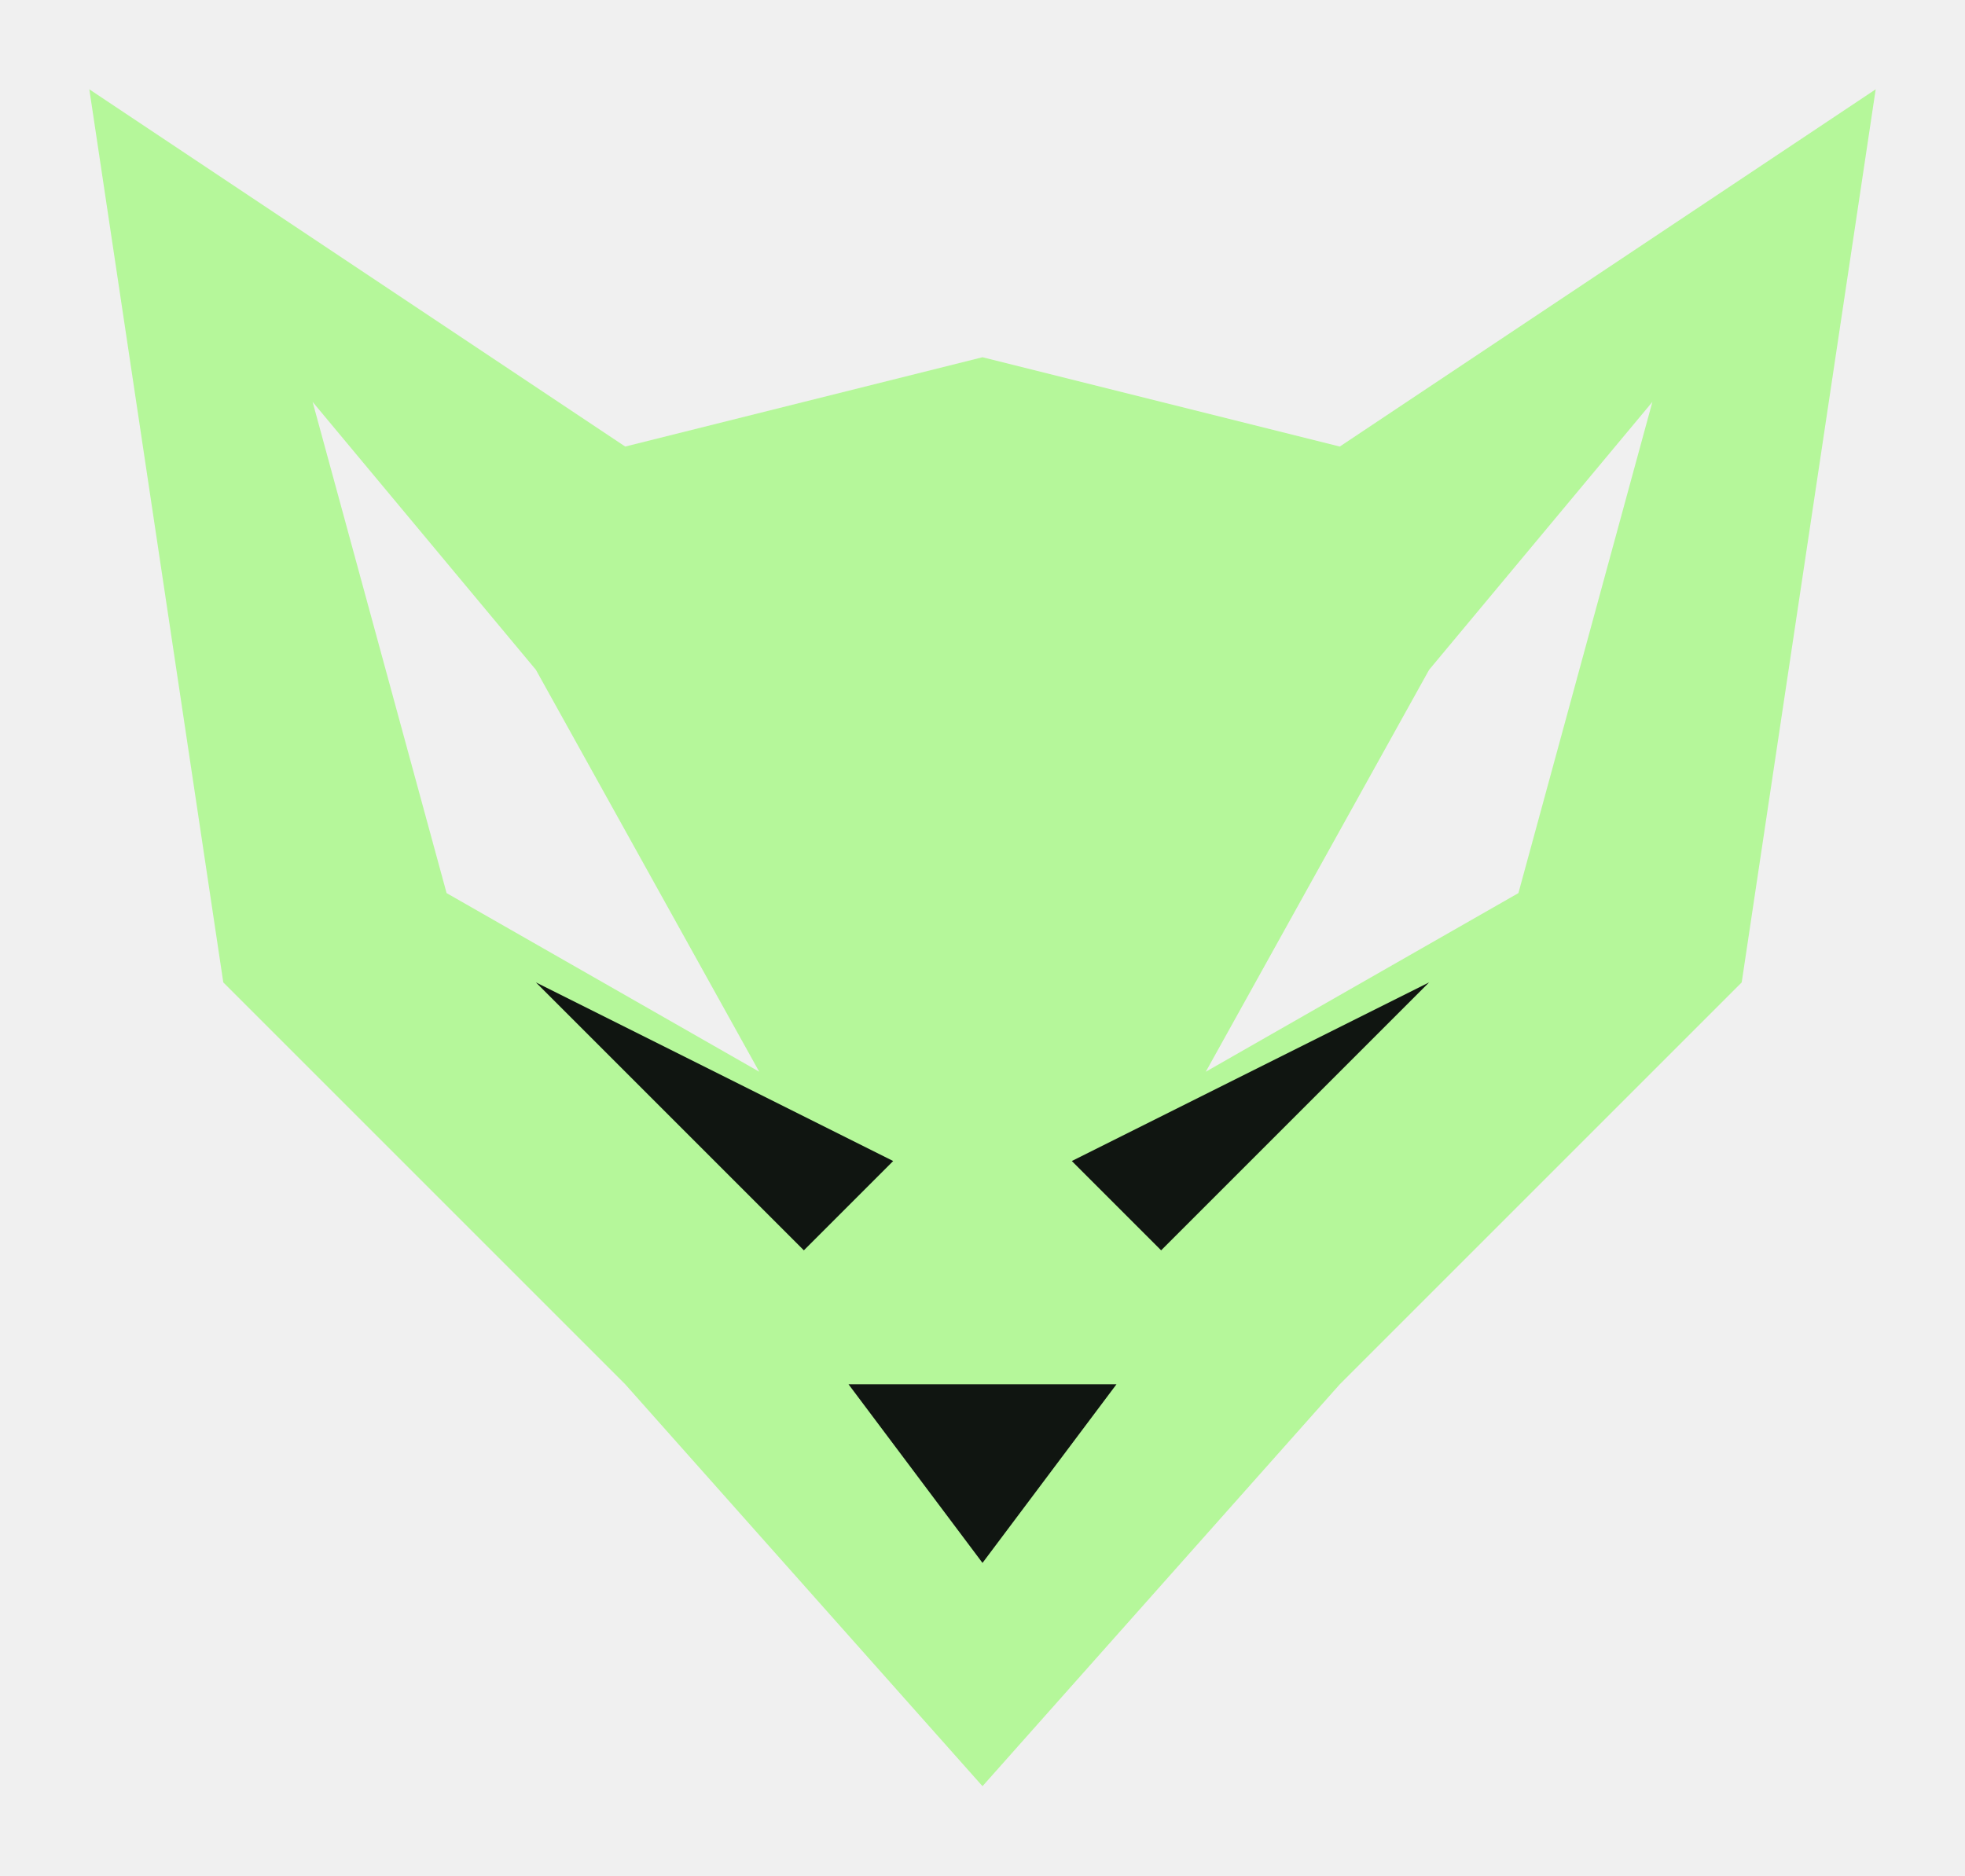
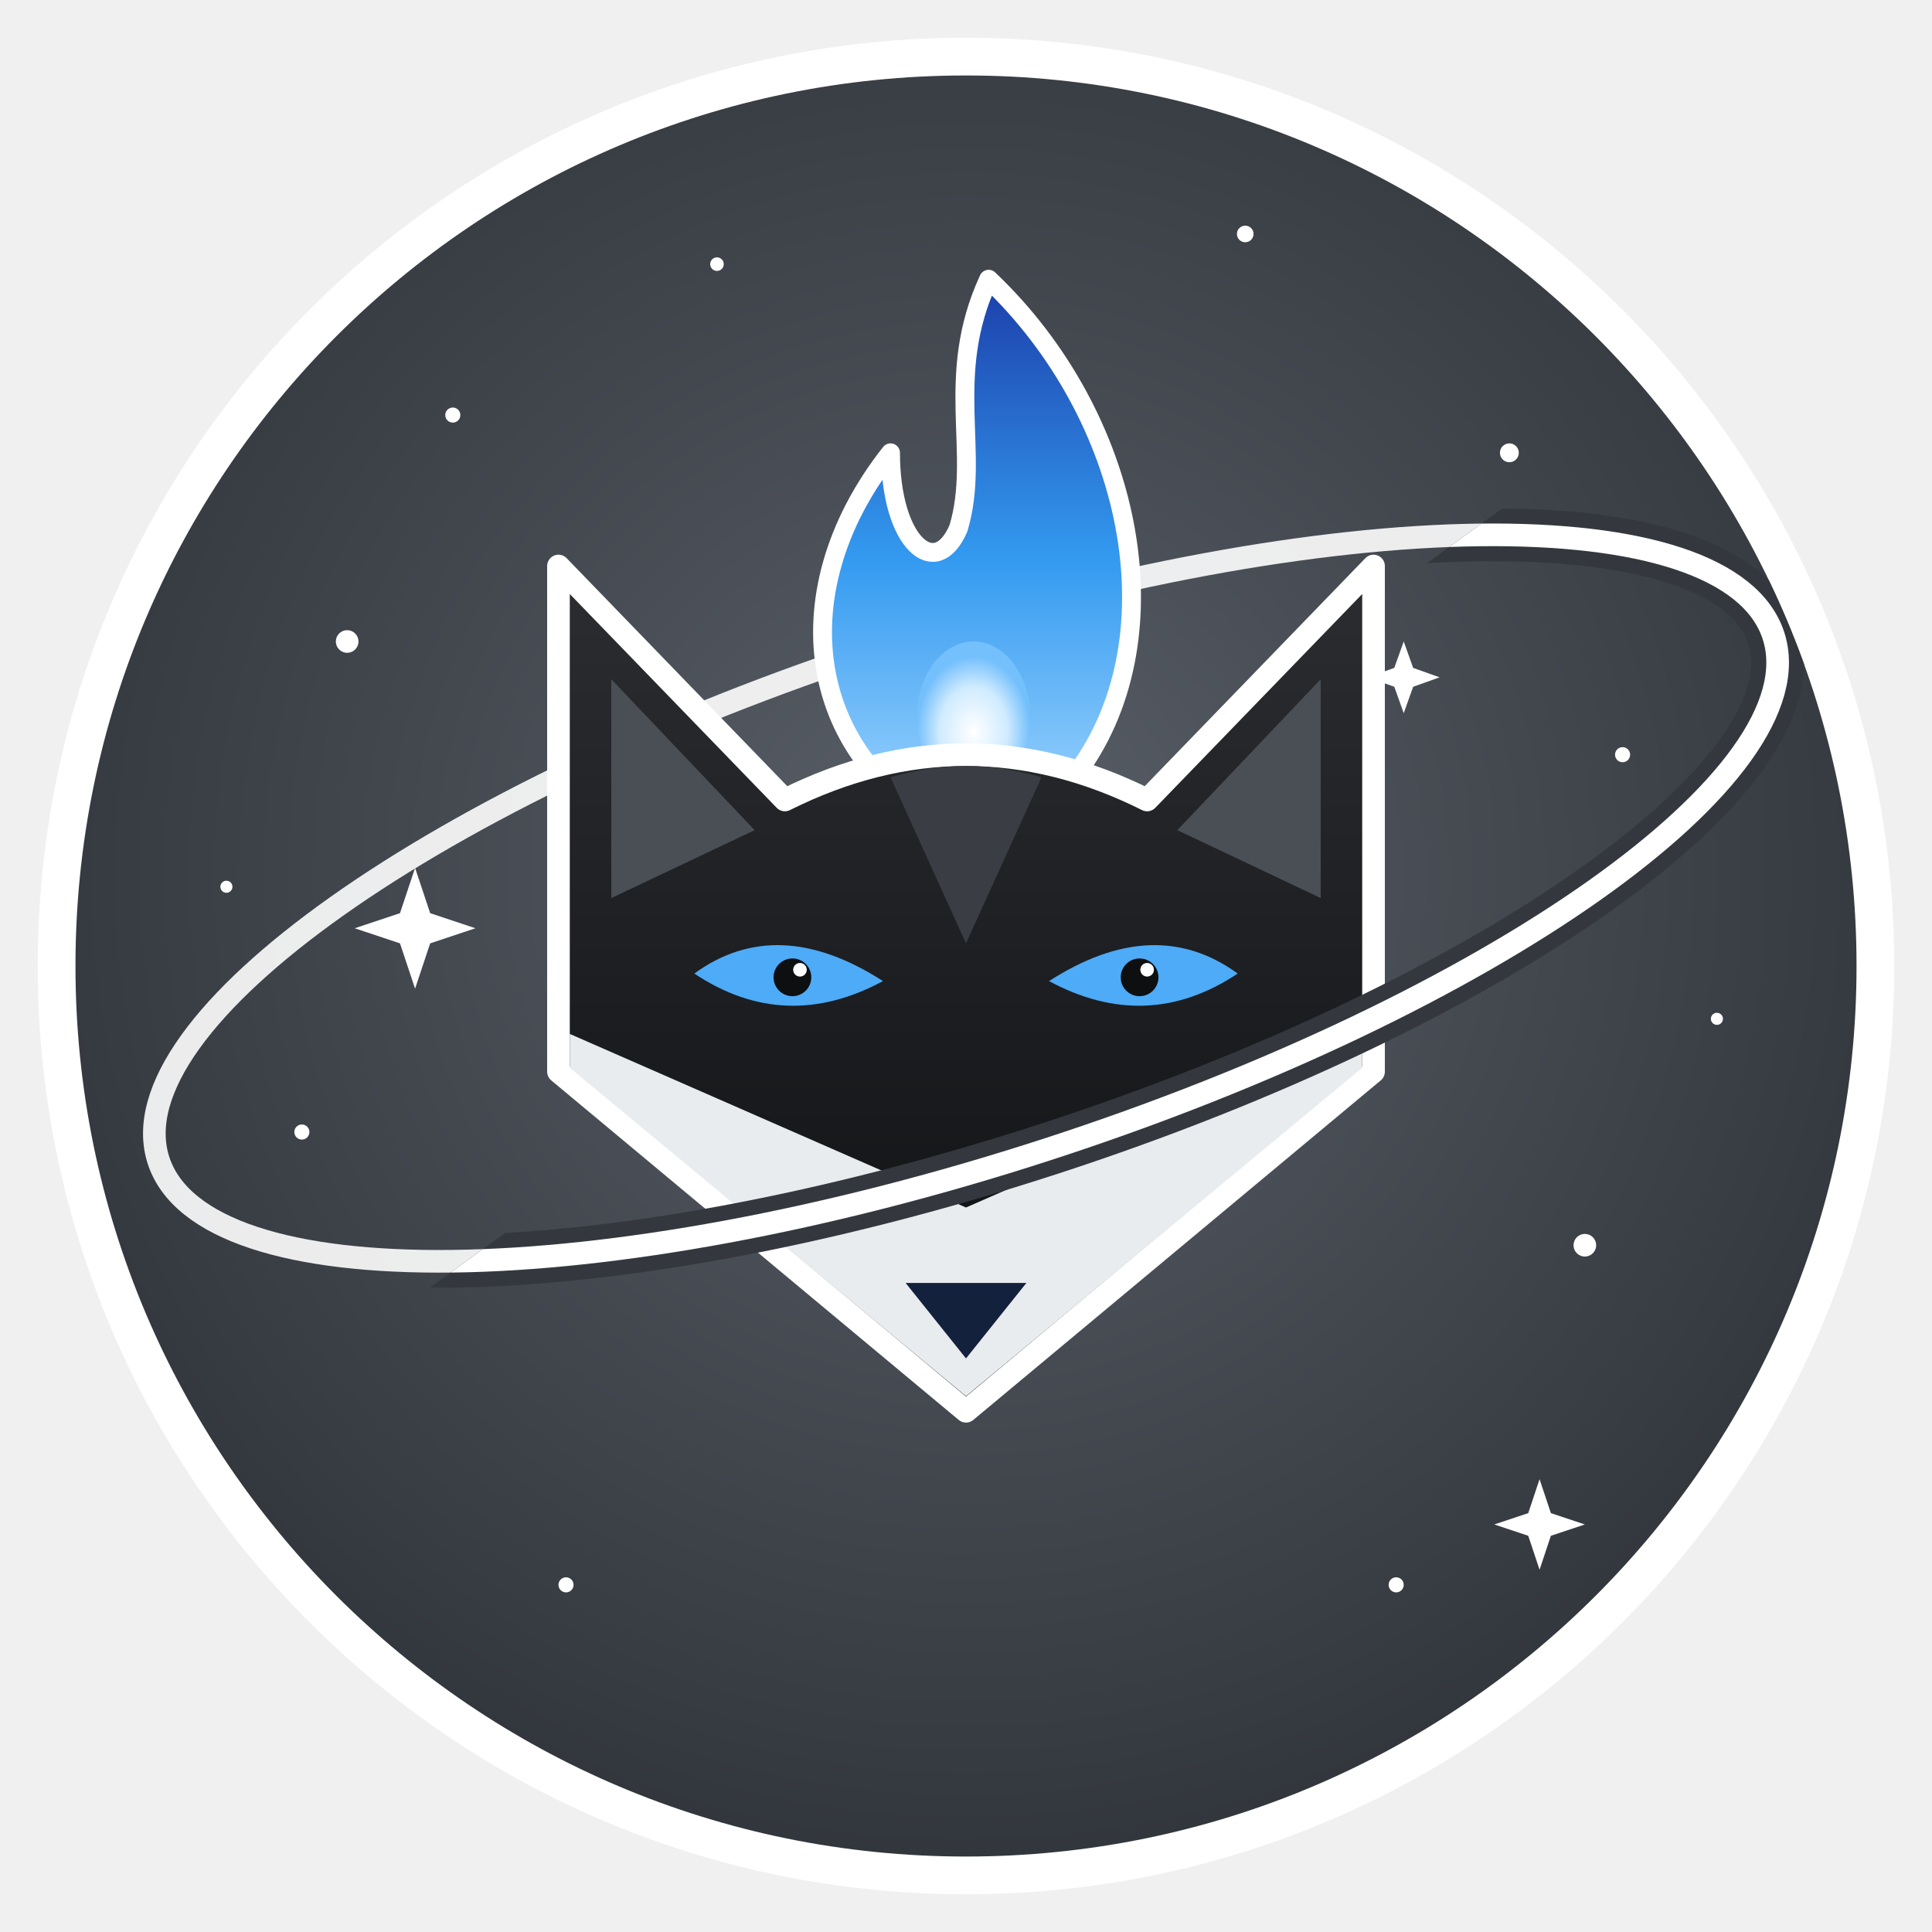
- <svg xmlns="http://www.w3.org/2000/svg" viewBox="0 0 44 42">
-   <path fill="#b5f79a" d="M2 2l12 8 8-2 8 2 12-8-3 20-9 9-8 9-8-9-9-9zm5 7 3 11 7 4-5-9zm30 0-5 6-5 9 7-4z" />
-   <path fill="#101511" d="m12 22 8 4-2 2zm20 0-8 4 2 2zm-13 9h6l-3 4z" />
+ <svg xmlns="http://www.w3.org/2000/svg" viewBox="0 0 512 512" width="512" height="512">
+   <defs>
+     <radialGradient id="space" cx="50%" cy="45%" r="60%">
+       <stop offset="0%" stop-color="#5A6069" />
+       <stop offset="100%" stop-color="#2E3238" />
+     </radialGradient>
+     <linearGradient id="fur" x1="0" y1="0" x2="0" y2="1">
+       <stop offset="0%" stop-color="#2B2D31" />
+       <stop offset="100%" stop-color="#0E0F11" />
+     </linearGradient>
+     <linearGradient id="flame" x1="0" y1="1" x2="0" y2="0">
+       <stop offset="0%" stop-color="#A5D8FF" />
+       <stop offset="50%" stop-color="#339AF0" />
+       <stop offset="100%" stop-color="#1C3FAA" />
+     </linearGradient>
+     <radialGradient id="core" cx="50%" cy="60%" r="50%">
+       <stop offset="0%" stop-color="#FFFFFF" />
+       <stop offset="60%" stop-color="#D0EBFF" />
+       <stop offset="100%" stop-color="#74C0FC" />
+     </radialGradient>
+     <clipPath id="disc">
+       <circle cx="256" cy="256" r="236" />
+     </clipPath>
+   </defs>
+   <circle cx="256" cy="256" r="246" fill="#FFFFFF" />
+   <circle cx="256" cy="256" r="236" fill="url(#space)" />
+   <g clip-path="url(#disc)">
+     <g fill="#FFFFFF">
+       <circle cx="92" cy="170" r="3" />
+       <circle cx="120" cy="110" r="2" />
+       <circle cx="400" cy="120" r="2.5" />
+       <circle cx="430" cy="200" r="2" />
+       <circle cx="80" cy="300" r="2" />
+       <circle cx="420" cy="330" r="3" />
+       <circle cx="150" cy="420" r="2" />
+       <circle cx="370" cy="420" r="2" />
+       <circle cx="190" cy="70" r="1.8" />
+       <circle cx="330" cy="62" r="2.2" />
+       <circle cx="455" cy="270" r="1.6" />
+       <circle cx="60" cy="235" r="1.6" />
+       <path d="M110 230 l4 12 l12 4 l-12 4 l-4 12 l-4 -12 l-12 -4 l12 -4 z" />
+       <path d="M408 392 l3 9 l9 3 l-9 3 l-3 9 l-3 -9 l-9 -3 l9 -3 z" />
+       <path d="M372 170 l2.5 7 l7 2.5 l-7 2.5 l-2.5 7 l-2.5 -7 l-7 -2.5 l7 -2.5 z" />
+     </g>
+     <ellipse cx="256" cy="238" rx="225" ry="70" fill="none" stroke="#FFFFFF" stroke-width="6" transform="rotate(-18 256 238)" opacity="0.9" />
+   </g>
+   <g transform="translate(0 22)">
+     <path d="M256 200            C 214 182, 206 136, 236 98            C 236 122, 248 132, 254 118            C 260 98, 250 78, 262 52            C 300 88, 312 146, 286 182            C 278 192, 268 198, 256 200 Z" fill="url(#flame)" stroke="#FFFFFF" stroke-width="5" stroke-linejoin="round" />
+     <ellipse cx="258" cy="168" rx="15" ry="20" fill="url(#core)" />
+     <path d="M256 352 L 148 262 L 148 128 L 208 190 Q 256 166 304 190            L 364 128 L 364 262 Z" fill="url(#fur)" stroke="#FFFFFF" stroke-width="6" stroke-linejoin="round" />
+     <path d="M162 158 L 200 198 L 162 216 Z" fill="#4A4E55" />
+     <path d="M350 158 L 312 198 L 350 216 Z" fill="#4A4E55" />
+     <path d="M151 252 L 256 298 L 361 252 L 361 261 L 256 348 L 151 261 Z" fill="#E9ECEF" />
+     <path d="M236 184 L 256 228 L 276 184 Q 256 178 236 184 Z" fill="#3A3D43" />
+     <path d="M184 236 Q 206 220 234 238 Q 208 252 184 236 Z" fill="#4DABF7" />
+     <path d="M328 236 Q 306 220 278 238 Q 304 252 328 236 Z" fill="#4DABF7" />
+     <circle cx="210" cy="237" r="5" fill="#0E0F11" />
+     <circle cx="212" cy="235" r="1.8" fill="#FFFFFF" />
+     <circle cx="302" cy="237" r="5" fill="#0E0F11" />
+     <circle cx="304" cy="235" r="1.8" fill="#FFFFFF" />
+     <path d="M240 318 L 272 318 L 256 338 Z" fill="#14213D" />
+   </g>
+   <clipPath id="frontHalf">
+     <rect x="0" y="238" width="512" height="200" transform="rotate(-18 256 238)" />
+   </clipPath>
+   <g clip-path="url(#disc)">
+     <ellipse cx="256" cy="238" rx="225" ry="70" fill="none" stroke="#34383E" stroke-width="14" transform="rotate(-18 256 238)" clip-path="url(#frontHalf)" />
+     <ellipse cx="256" cy="238" rx="225" ry="70" fill="none" stroke="#FFFFFF" stroke-width="6" transform="rotate(-18 256 238)" clip-path="url(#frontHalf)" />
+   </g>
</svg>
